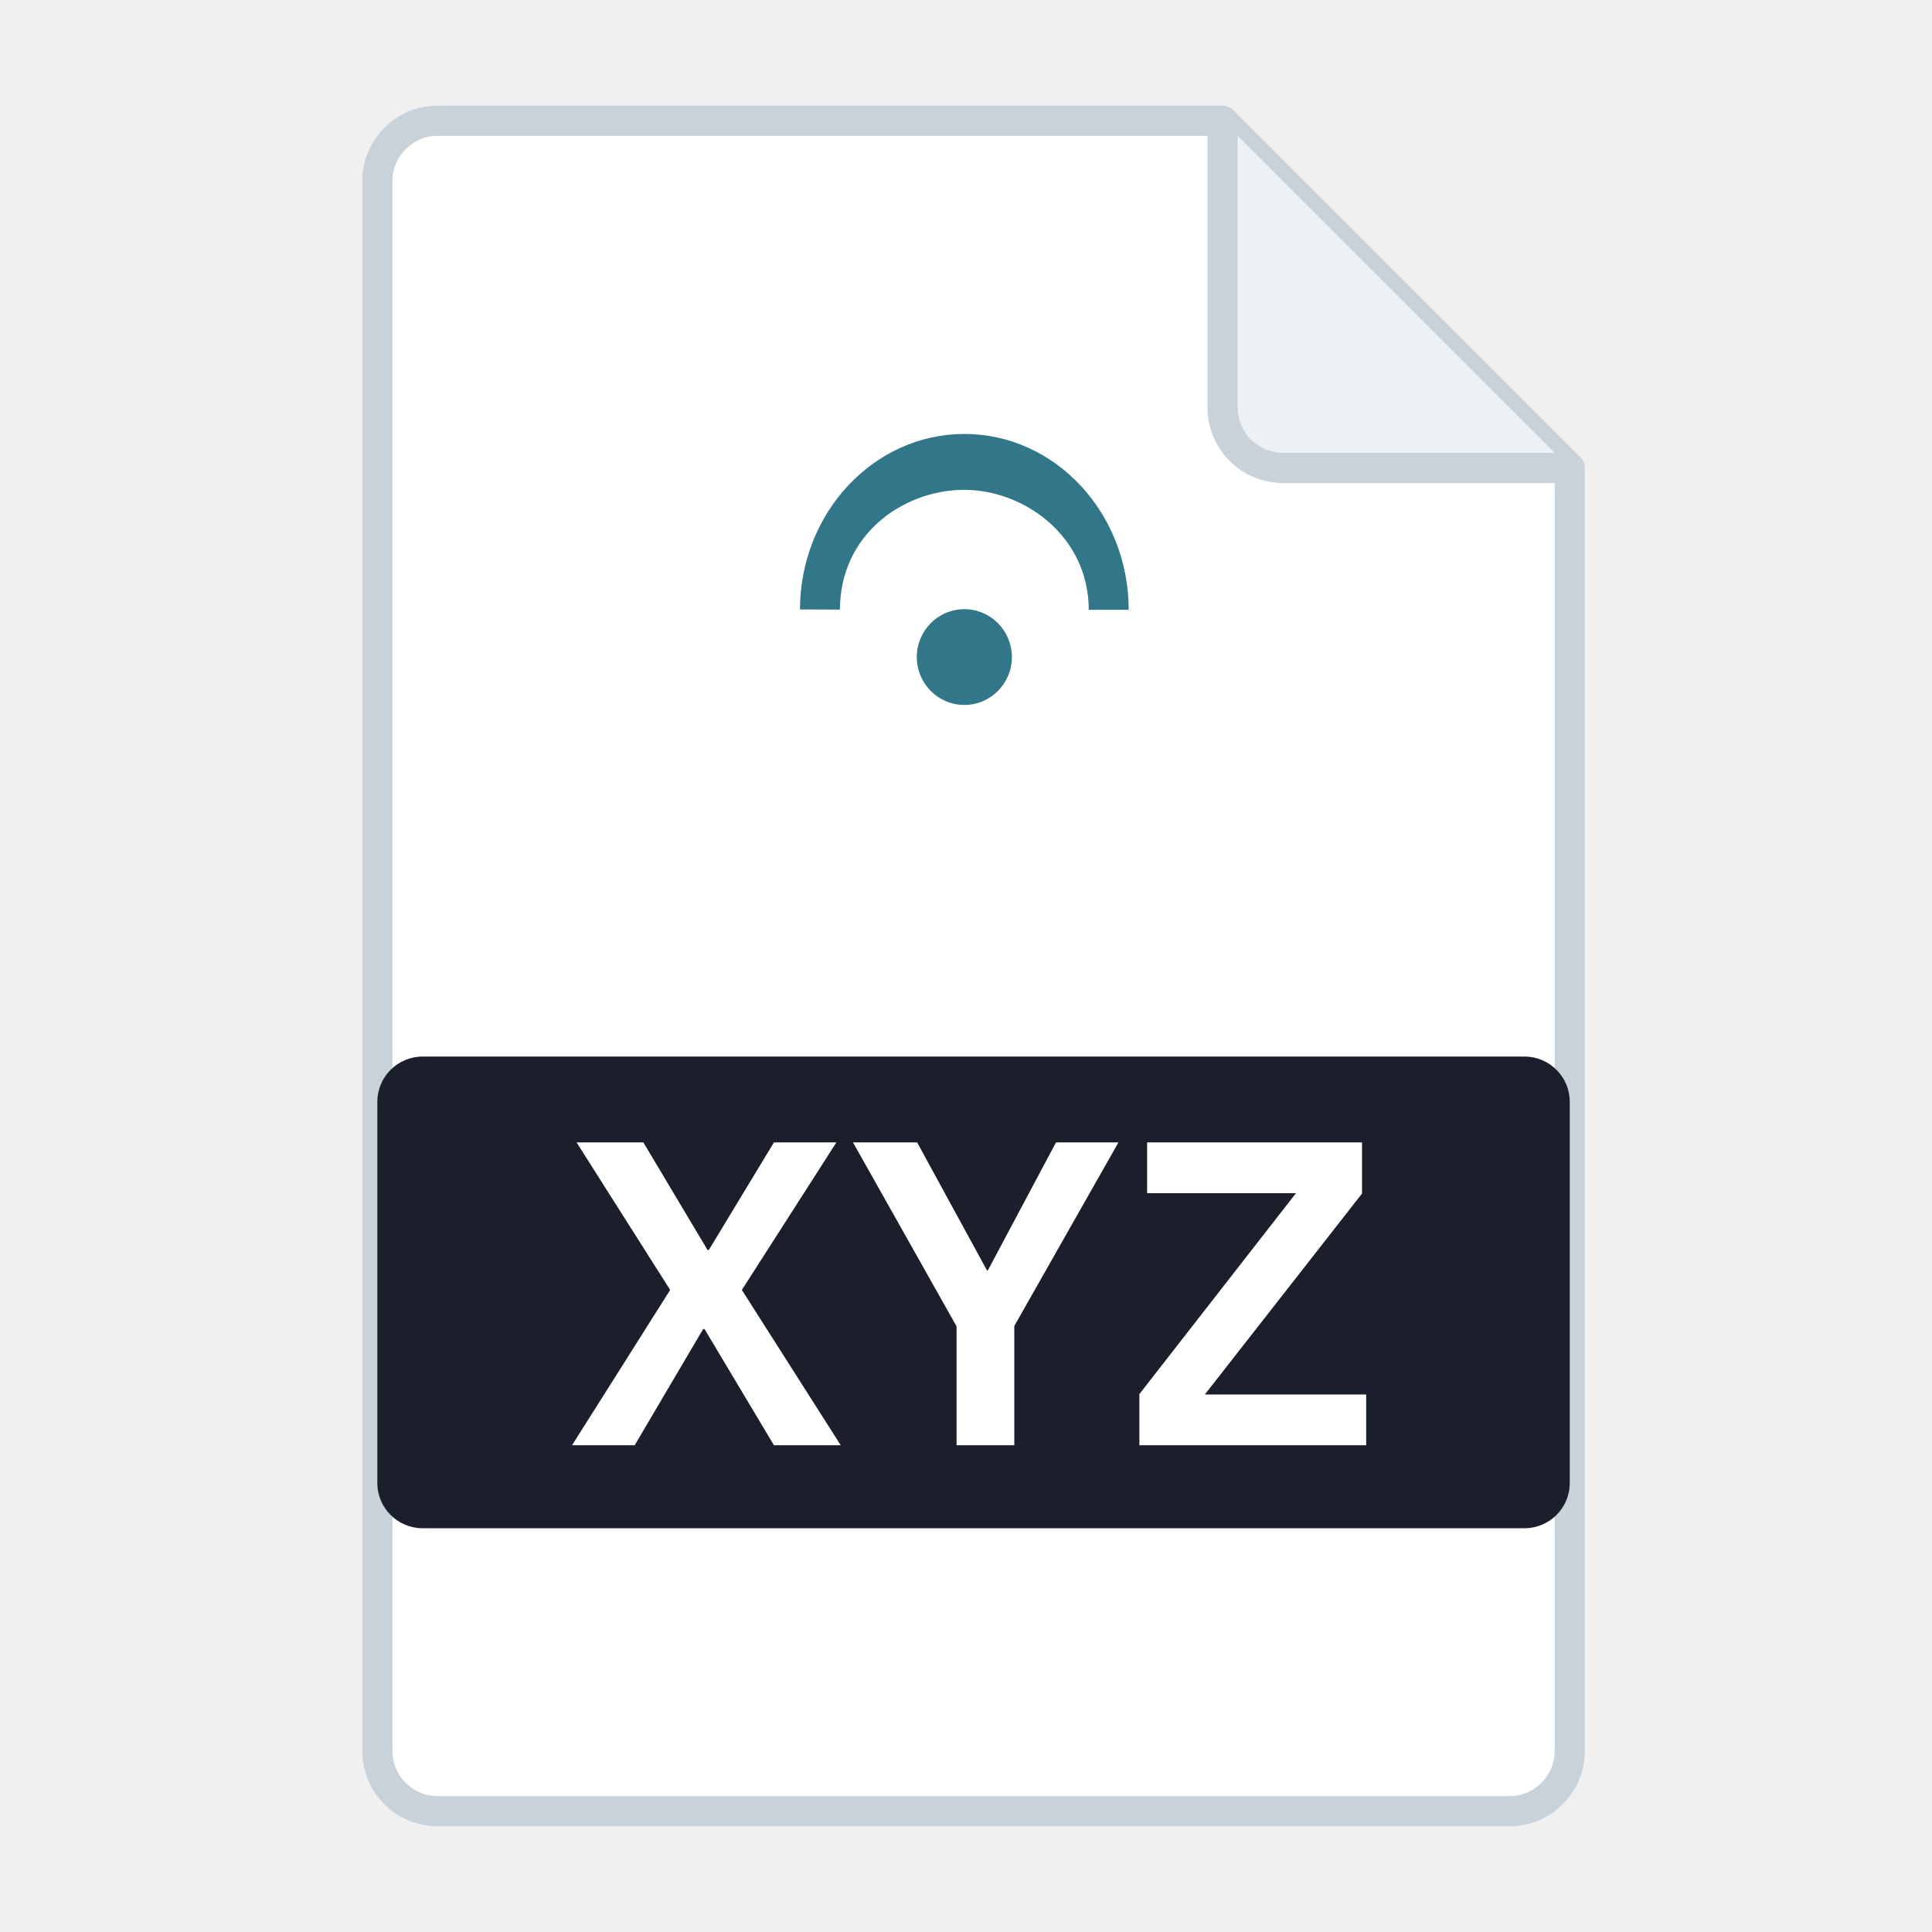
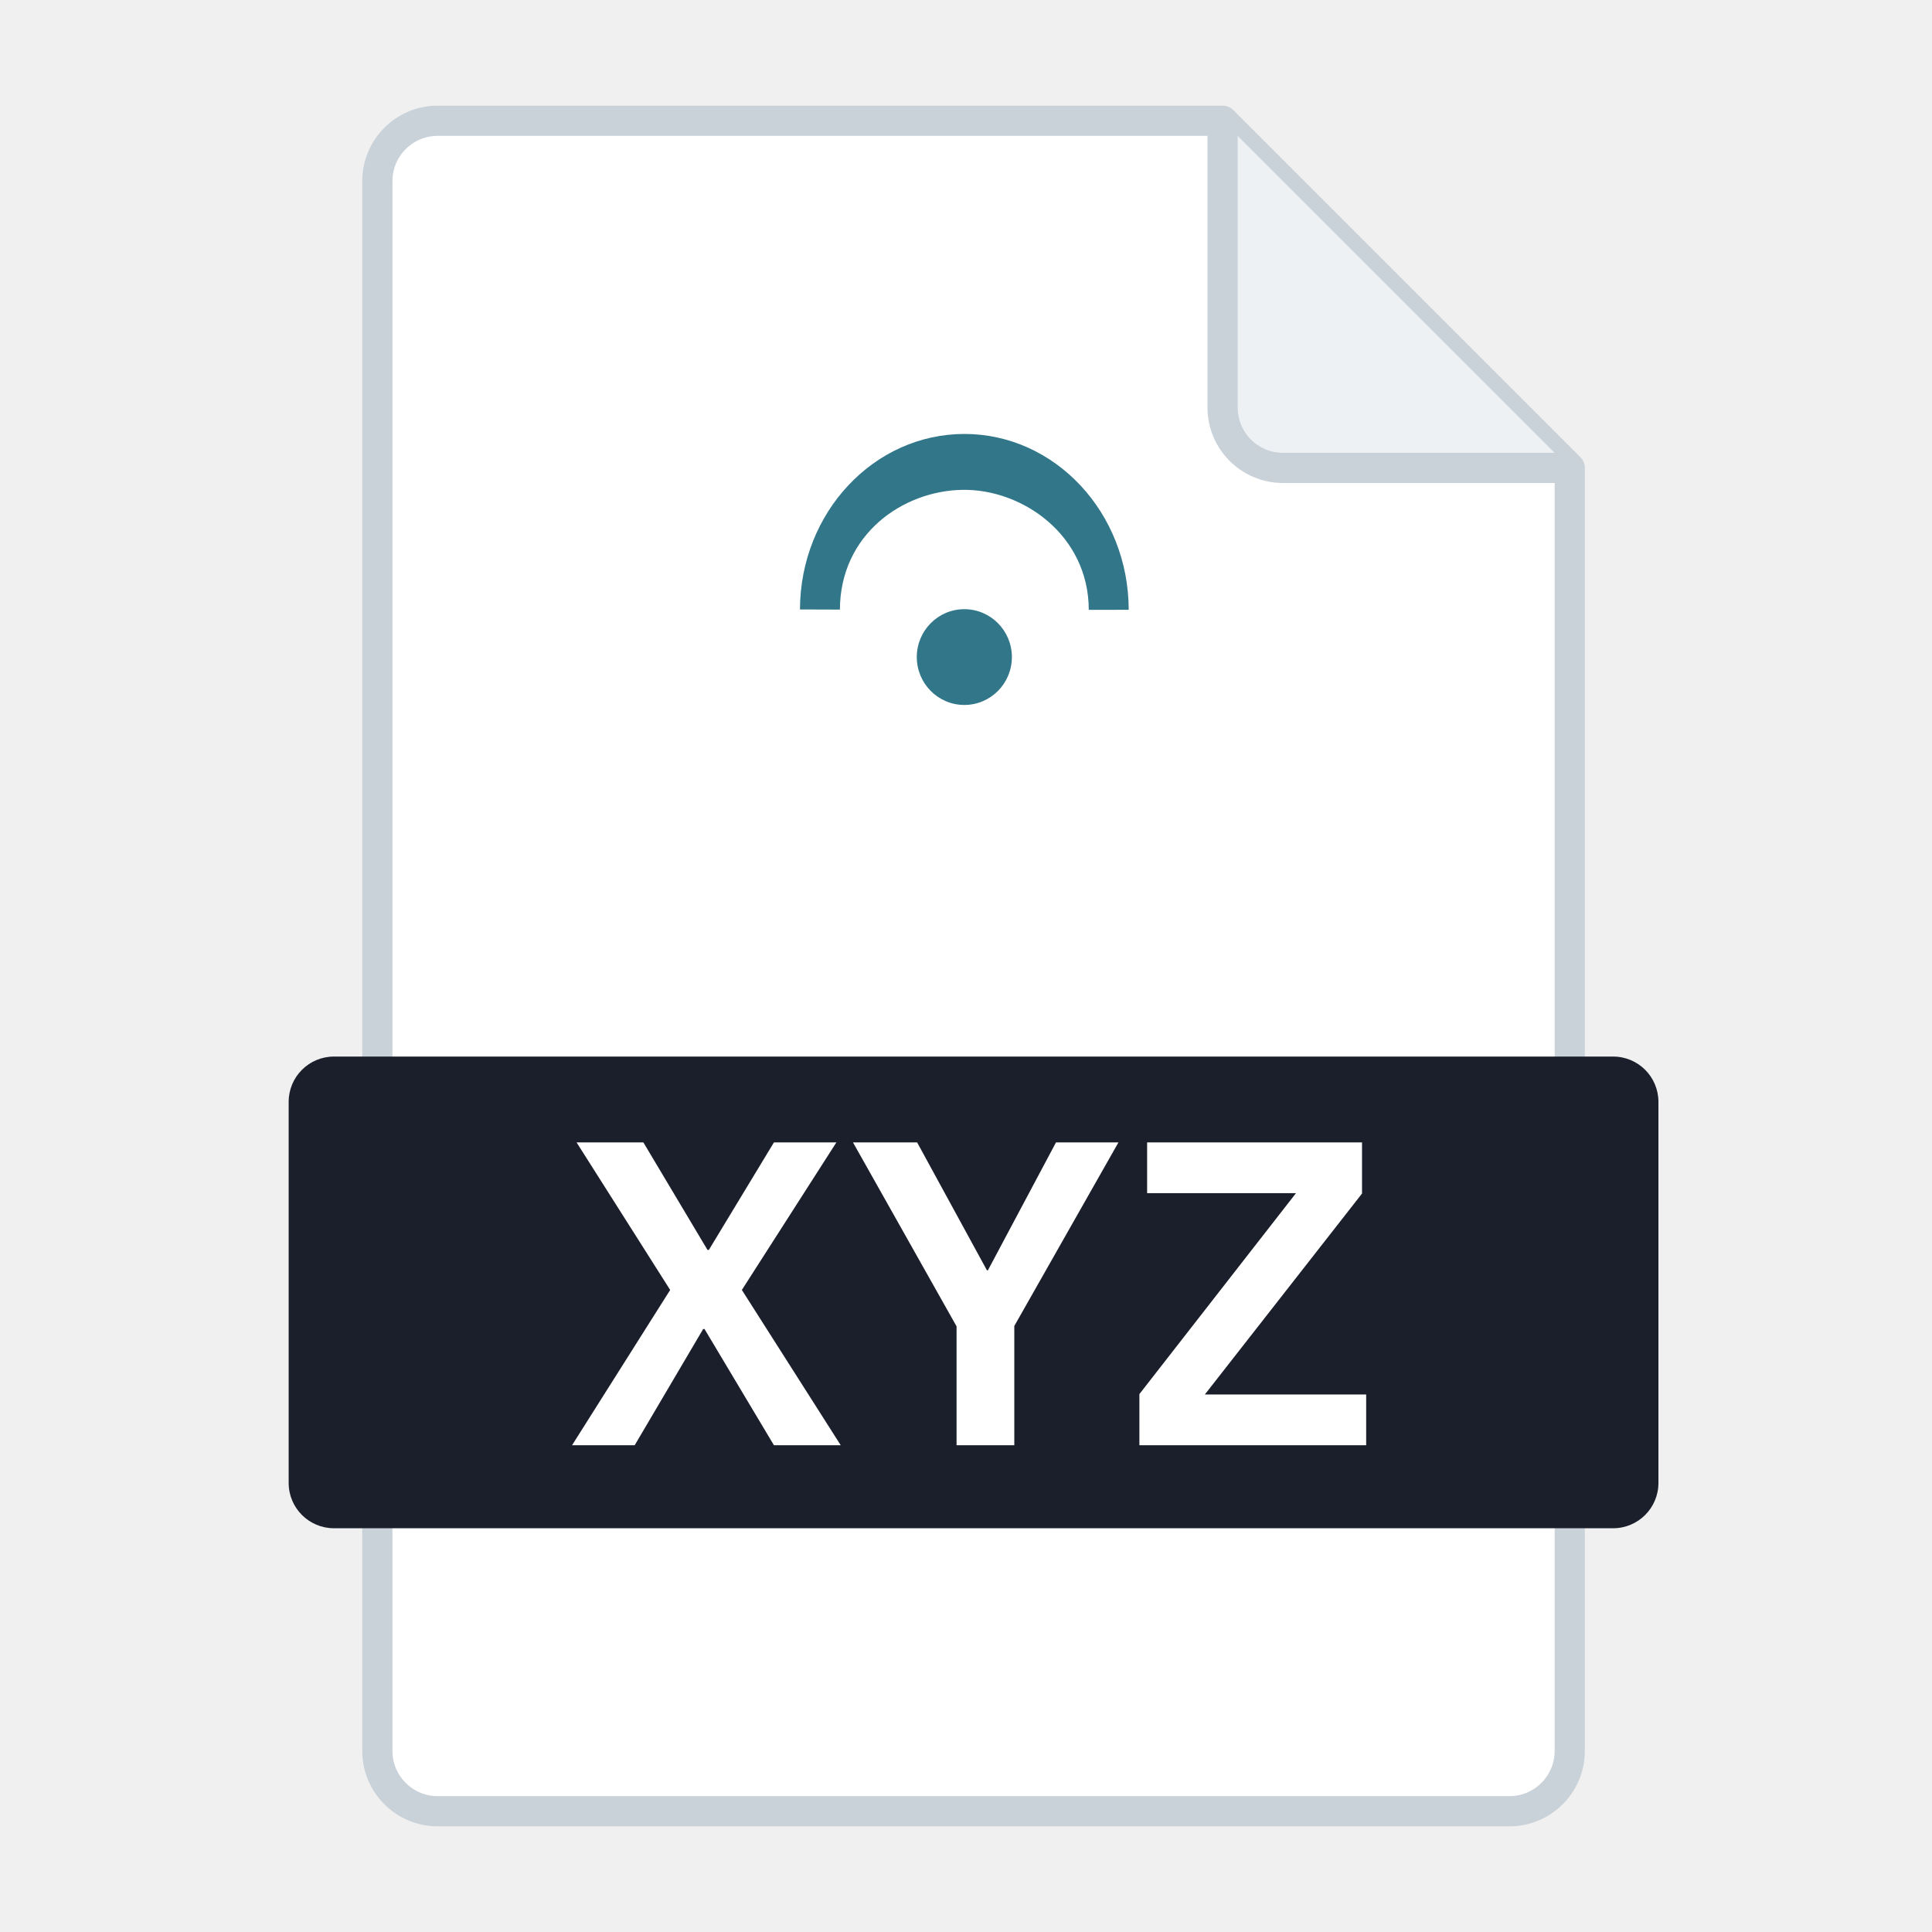
<svg xmlns="http://www.w3.org/2000/svg" viewBox="0 0 1024 1024">
  <path d="M232 64h416l184 184v680a32 32 0 0 1-32 32H232a32 32 0 0 1-32-32V96a32 32 0 0 1 32-32z" fill="#ffffff" stroke="#c9d1d9" stroke-width="16" stroke-linejoin="round" />
  <path d="M648 64v152a32 32 0 0 0 32 32h152" fill="#eef1f4" stroke="#c9d1d9" stroke-width="16" stroke-linejoin="round" />
  <g transform="translate(424 230) scale(0.36)" fill="#317689">
    <path d="M172 328.5c0-38.9 31.3-70.5 70-70.5s70 31.6 70 70.5-31.3 70.5-70 70.5-70-31.6-70-70.5zM0 258.4C.4 115.5 108.8 0 242.3 0 375.7.2 483.8 116 484 258.9l-58.8.1C425 148.6 327.2 80.8 239 82.3 150.8 83.8 59.2 148.2 58.8 258.6z" />
  </g>
-   <rect x="200" y="560" width="632" height="250" rx="24" fill="#1a1f2b" />
+   <rect x="153" y="560" width="726" height="250" rx="24" fill="#1a1f2b" />
  <path d="M445.6 766L410.2 766L373.4 704.4L372.7 704.4L336.4 766L303.2 766L355.2 683.7L305.6 605.5L341 605.5L375 662.5L375.7 662.5L410.2 605.5L443.3 605.5L393.2 683.7ZM507 766L507 703L452.1 605.5L486.1 605.5L523.1 673.3L523.6 673.3L559.7 605.5L592.8 605.5L537.6 702.8L537.6 766ZM724.1 766L603.9 766L603.9 738.9L686.9 632.4L608 632.4L608 605.5L721.9 605.5L721.9 632.6L638.6 739.1L724.1 739.1Z" fill="#ffffff" />
</svg>
